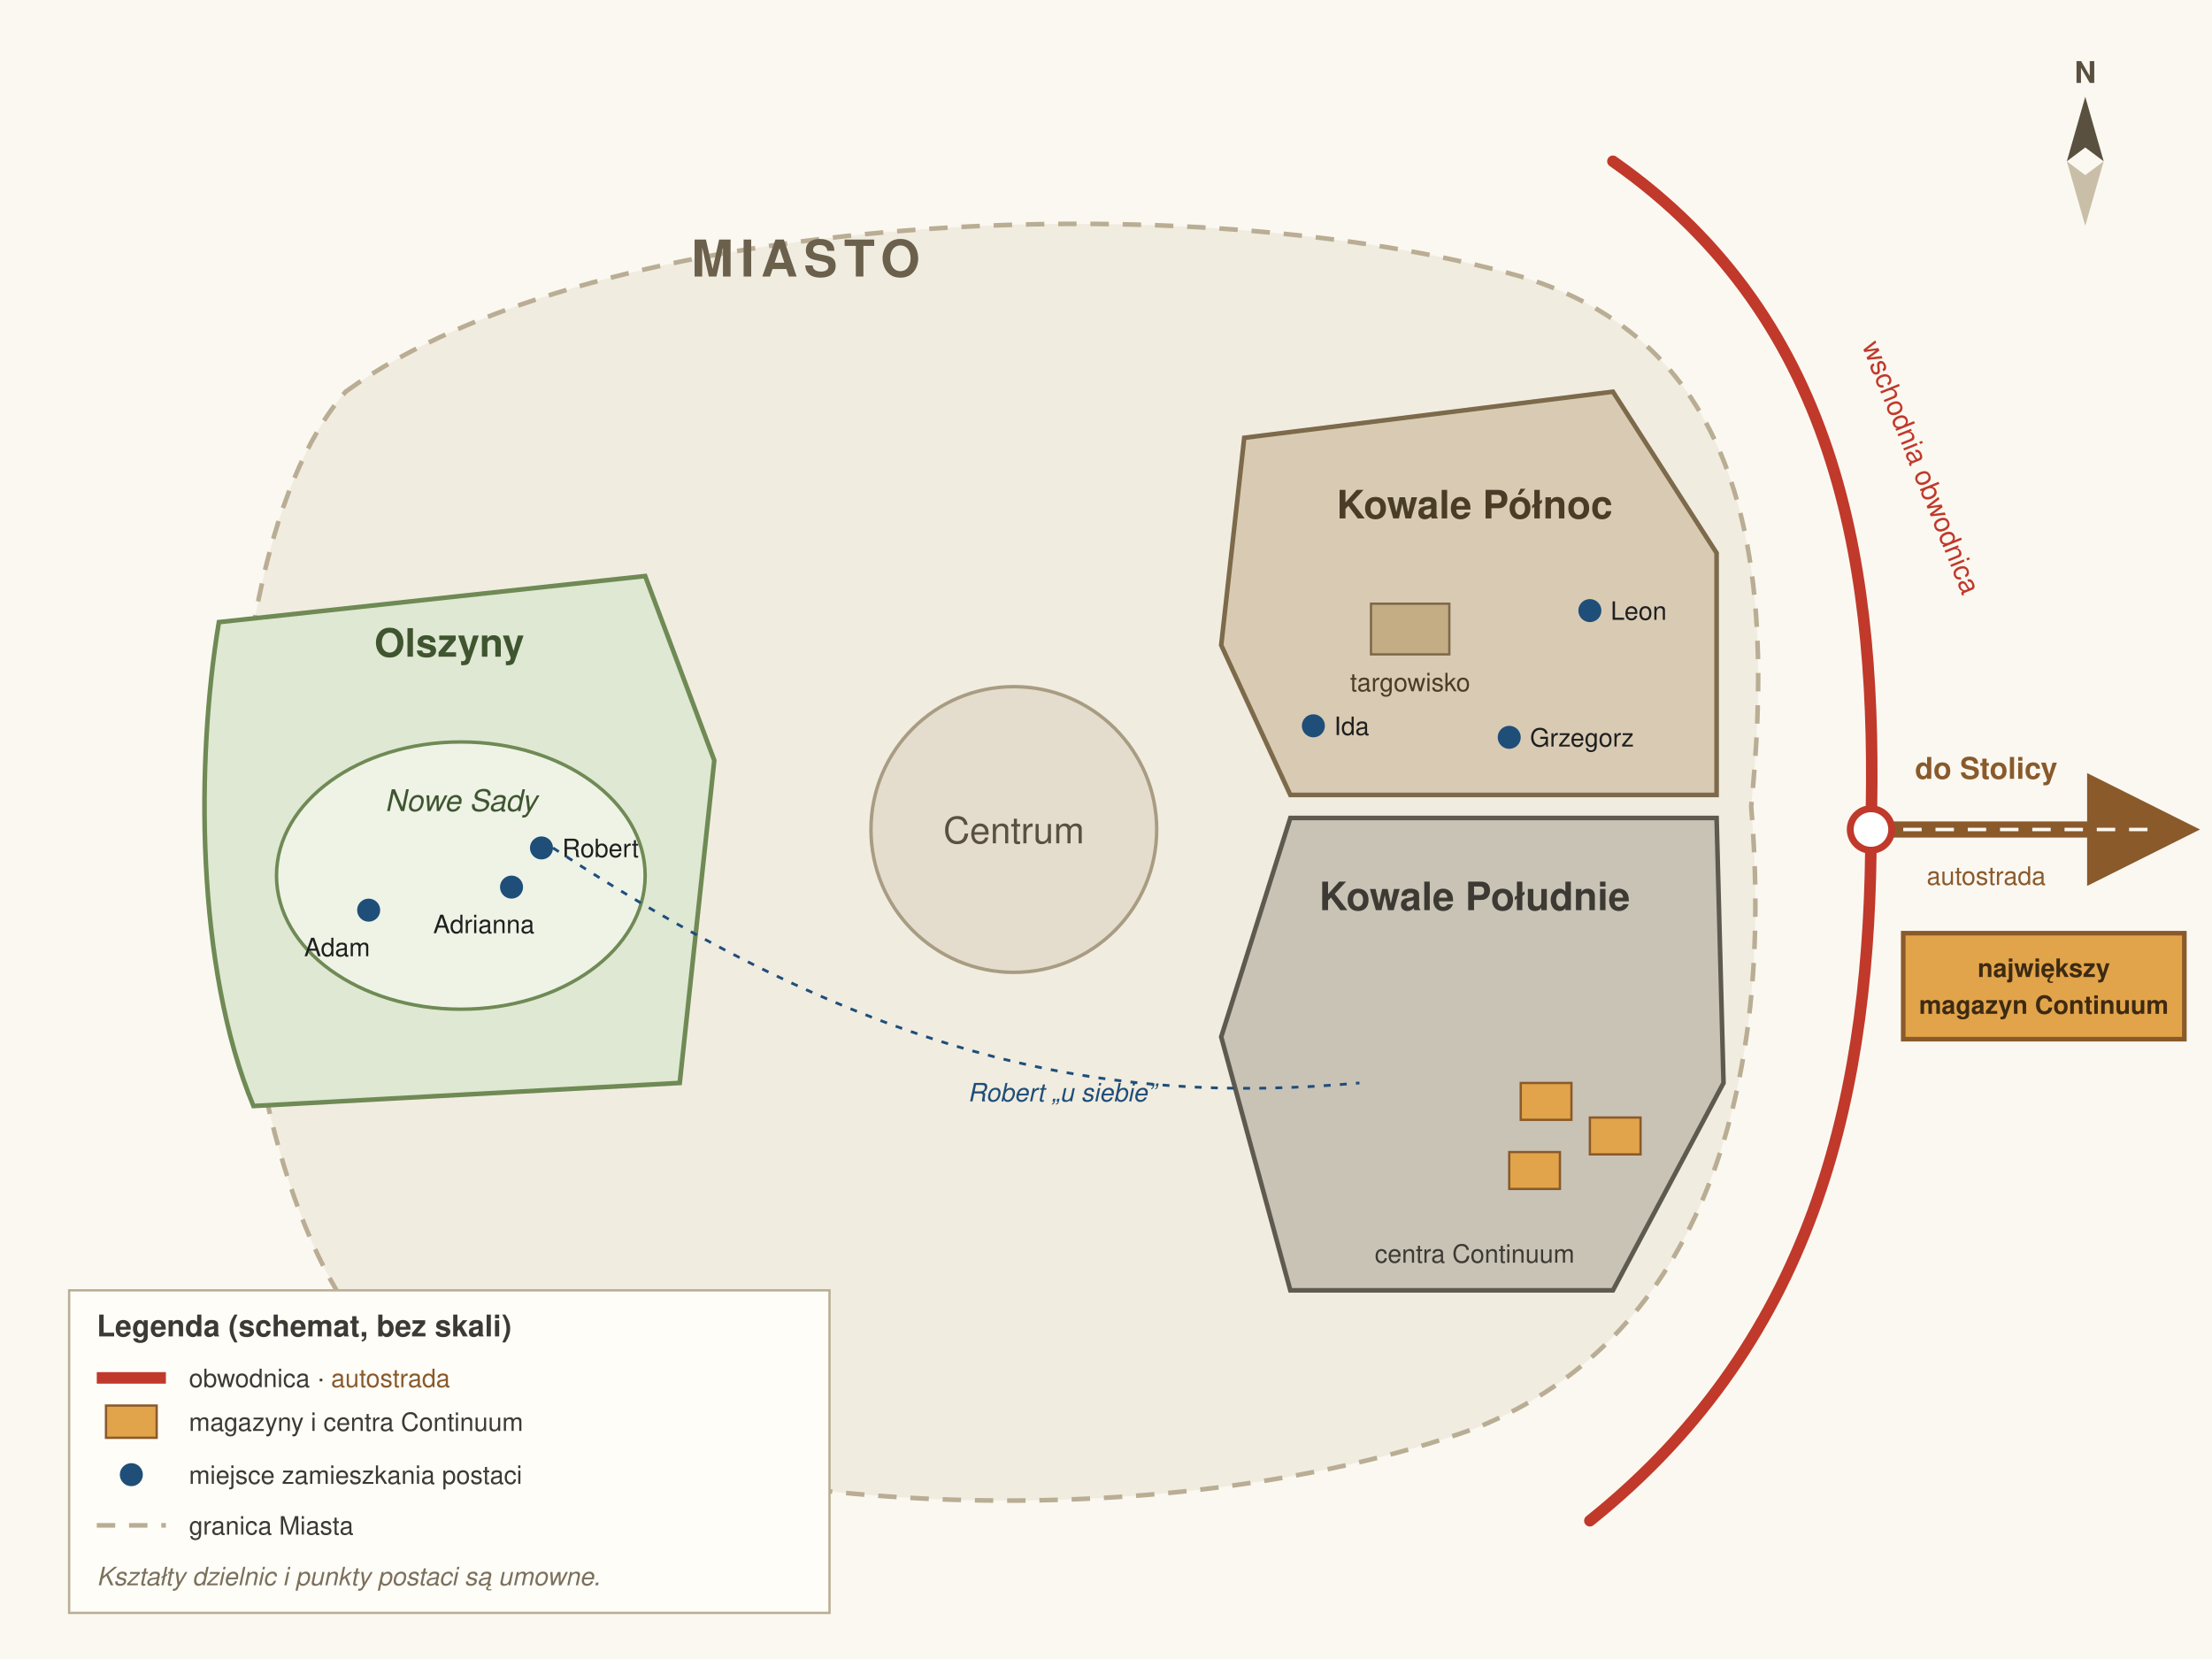
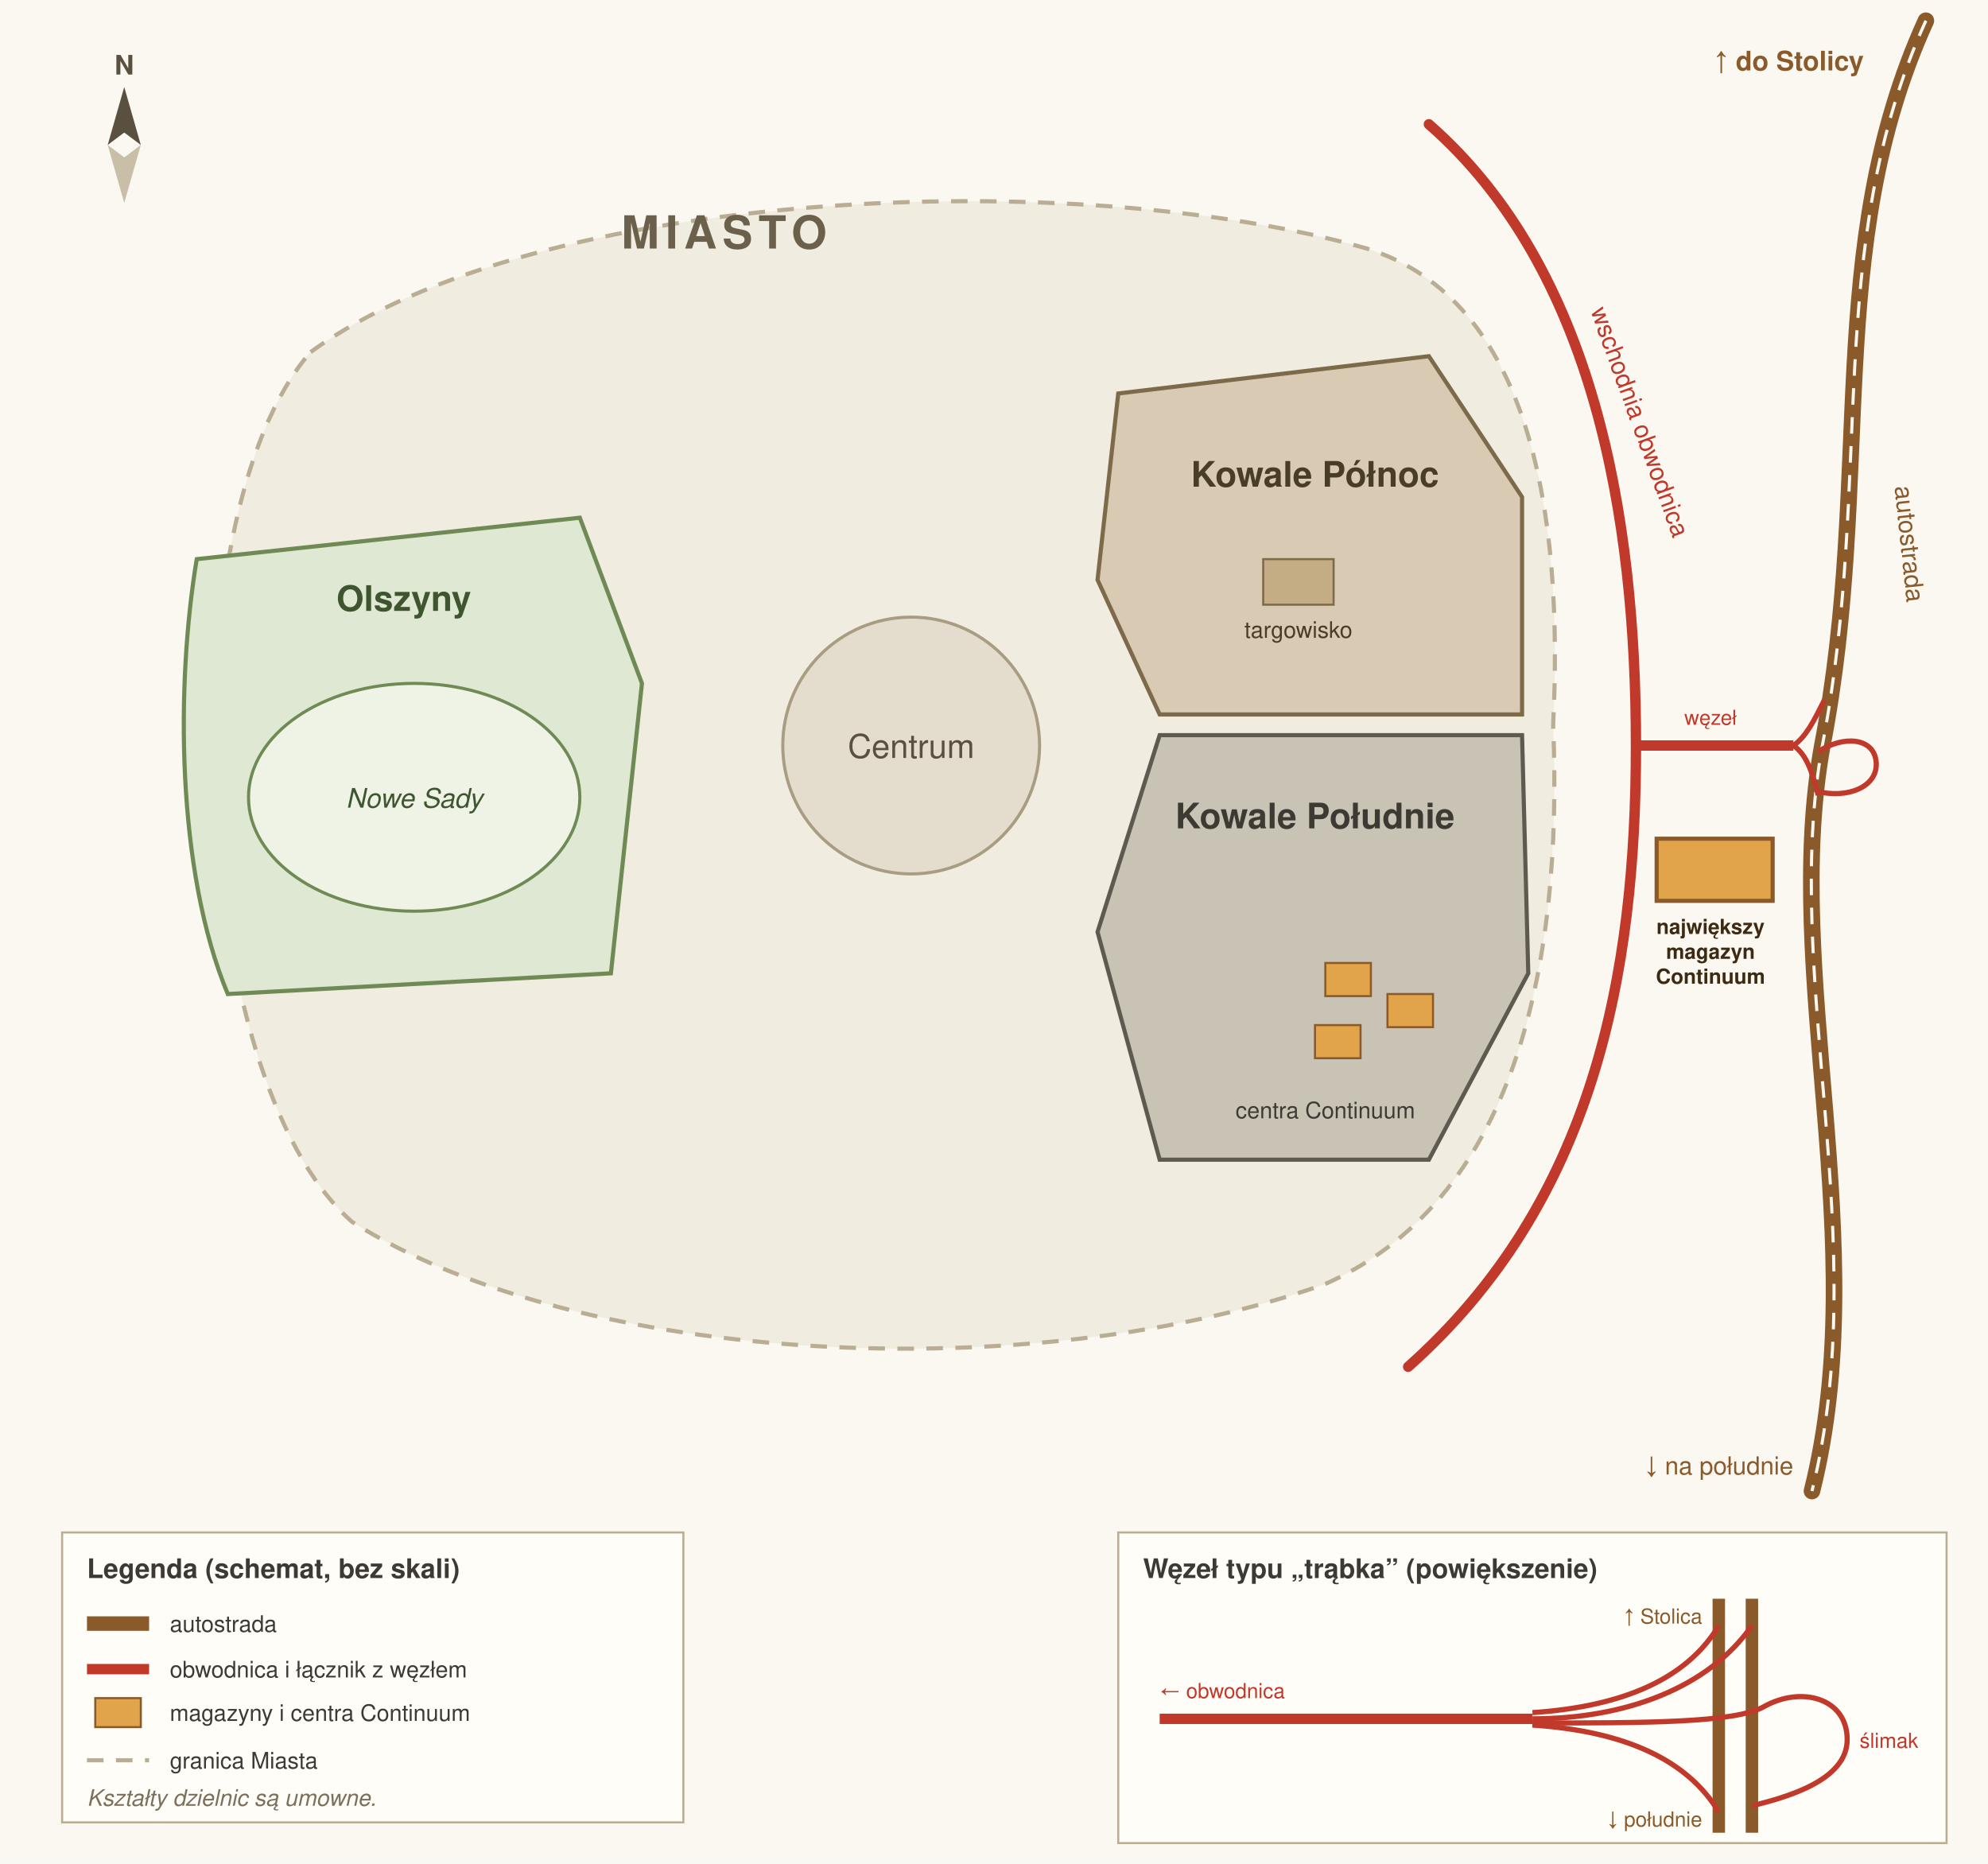
- <svg xmlns="http://www.w3.org/2000/svg" viewBox="0 0 960 720" width="960" height="720" font-family="Helvetica, Arial, sans-serif">
-   <defs>
-     <marker id="strzalka" viewBox="0 0 10 10" refX="8" refY="5" markerWidth="7" markerHeight="7" orient="auto-start-reverse">
-       <path d="M0,0 L10,5 L0,10 z" fill="#8a5a2b" />
-     </marker>
-   </defs>
-   <rect width="960" height="720" fill="#fbf8f1" />
-   <path d="M150,170 C260,90 520,80 660,120 C760,150 770,250 760,350 C770,470 740,580 640,620 C500,670 280,660 170,590 C90,520 80,250 150,170 z" fill="#f1ece0" stroke="#b9ad94" stroke-width="2" stroke-dasharray="8 6" />
+ <svg xmlns="http://www.w3.org/2000/svg" viewBox="0 0 960 900" width="960" height="900" font-family="Helvetica, Arial, sans-serif">
+   <rect width="960" height="900" fill="#fbf8f1" />
+   <path d="M150,170 C260,90 520,80 660,120 C740,145 755,250 750,350 C755,470 730,580 640,620 C500,670 280,660 170,590 C90,520 80,250 150,170 z" fill="#f1ece0" stroke="#b9ad94" stroke-width="2" stroke-dasharray="8 6" />
  <text x="300" y="120" font-size="22" font-weight="bold" fill="#6b604c" letter-spacing="3">MIASTO</text>
  <circle cx="440" cy="360" r="62" fill="#e4ddcd" stroke="#a89c82" stroke-width="1.5" />
  <text x="440" y="366" font-size="16" text-anchor="middle" fill="#5a5040">Centrum</text>
-   <path d="M540,190 L700,170 L745,240 L745,345 L560,345 L530,280 z" fill="#d9cbb3" stroke="#7d6a4b" stroke-width="2" />
-   <text x="640" y="225" font-size="17" font-weight="bold" text-anchor="middle" fill="#4a3d28">Kowale Północ</text>
-   <rect x="595" y="262" width="34" height="22" fill="#c4ad85" stroke="#7d6a4b" />
-   <text x="612" y="300" font-size="11" text-anchor="middle" fill="#4a3d28">targowisko</text>
-   <path d="M560,355 L745,355 L748,470 L700,560 L560,560 L530,450 z" fill="#c9c3b6" stroke="#5f5a4f" stroke-width="2" />
-   <text x="640" y="395" font-size="17" font-weight="bold" text-anchor="middle" fill="#3d3a33">Kowale Południe</text>
-   <rect x="660" y="470" width="22" height="16" fill="#e2a44a" stroke="#8a5a2b" />
-   <rect x="690" y="485" width="22" height="16" fill="#e2a44a" stroke="#8a5a2b" />
-   <rect x="655" y="500" width="22" height="16" fill="#e2a44a" stroke="#8a5a2b" />
-   <text x="640" y="548" font-size="11" text-anchor="middle" fill="#3d3a33">centra Continuum</text>
+   <path d="M540,190 L690,172 L735,240 L735,345 L560,345 L530,280 z" fill="#d9cbb3" stroke="#7d6a4b" stroke-width="2" />
+   <text x="635" y="235" font-size="17" font-weight="bold" text-anchor="middle" fill="#4a3d28">Kowale Północ</text>
+   <rect x="610" y="270" width="34" height="22" fill="#c4ad85" stroke="#7d6a4b" />
+   <text x="627" y="308" font-size="11" text-anchor="middle" fill="#4a3d28">targowisko</text>
+   <path d="M560,355 L735,355 L738,470 L690,560 L560,560 L530,450 z" fill="#c9c3b6" stroke="#5f5a4f" stroke-width="2" />
+   <text x="635" y="400" font-size="17" font-weight="bold" text-anchor="middle" fill="#3d3a33">Kowale Południe</text>
+   <rect x="640" y="465" width="22" height="16" fill="#e2a44a" stroke="#8a5a2b" />
+   <rect x="670" y="480" width="22" height="16" fill="#e2a44a" stroke="#8a5a2b" />
+   <rect x="635" y="495" width="22" height="16" fill="#e2a44a" stroke="#8a5a2b" />
+   <text x="640" y="540" font-size="11" text-anchor="middle" fill="#3d3a33">centra Continuum</text>
  <path d="M95,270 L280,250 L310,330 L295,470 L110,480 C85,420 85,330 95,270 z" fill="#dfe8d2" stroke="#6f8a55" stroke-width="2" />
-   <text x="195" y="285" font-size="17" font-weight="bold" text-anchor="middle" fill="#3f5530">Olszyny</text>
-   <ellipse cx="200" cy="380" rx="80" ry="58" fill="#eef3e6" stroke="#6f8a55" stroke-width="1.5" />
-   <text x="200" y="352" font-size="13" text-anchor="middle" fill="#3f5530" font-style="italic">Nowe Sady</text>
-   <path d="M700,70 C800,140 815,250 812,360 C812,470 790,580 690,660" fill="none" stroke="#c0392b" stroke-width="5" stroke-linecap="round" />
-   <text x="808" y="150" font-size="12" fill="#c0392b" transform="rotate(68 808 150)">wschodnia obwodnica</text>
-   <line x1="812" y1="360" x2="945" y2="360" stroke="#8a5a2b" stroke-width="7" marker-end="url(#strzalka)" />
-   <line x1="812" y1="360" x2="938" y2="360" stroke="#fbf8f1" stroke-width="1.5" stroke-dasharray="8 6" />
-   <text x="862" y="338" font-size="13" text-anchor="middle" fill="#8a5a2b" font-weight="bold">do Stolicy</text>
-   <text x="862" y="384" font-size="11" text-anchor="middle" fill="#8a5a2b">autostrada</text>
-   <circle cx="812" cy="360" r="9" fill="#fff" stroke="#c0392b" stroke-width="3" />
-   <rect x="826" y="405" width="122" height="46" fill="#e2a44a" stroke="#8a5a2b" stroke-width="2" />
-   <text x="887" y="424" font-size="11" text-anchor="middle" fill="#3d2a12" font-weight="bold">największy</text>
-   <text x="887" y="440" font-size="11" text-anchor="middle" fill="#3d2a12" font-weight="bold">magazyn Continuum</text>
-   <g font-size="11" fill="#1f1f1f">
-     <circle cx="570" cy="315" r="5" fill="#1f4e79" />
-     <text x="579" y="319">Ida</text>
-     <circle cx="655" cy="320" r="5" fill="#1f4e79" />
-     <text x="664" y="324">Grzegorz</text>
-     <circle cx="690" cy="265" r="5" fill="#1f4e79" />
-     <text x="699" y="269">Leon</text>
-     <circle cx="160" cy="395" r="5" fill="#1f4e79" />
-     <text x="132" y="415">Adam</text>
-     <circle cx="222" cy="385" r="5" fill="#1f4e79" />
-     <text x="188" y="405">Adrianna</text>
-     <circle cx="235" cy="368" r="5" fill="#1f4e79" />
-     <text x="244" y="372">Robert</text>
-   </g>
-   <path d="M240,368 C380,460 480,480 590,470" fill="none" stroke="#1f4e79" stroke-width="1.2" stroke-dasharray="3 4" />
-   <text x="420" y="478" font-size="11" fill="#1f4e79" font-style="italic">Robert „u siebie”</text>
-   <g transform="translate(905,70)">
+   <text x="195" y="295" font-size="17" font-weight="bold" text-anchor="middle" fill="#3f5530">Olszyny</text>
+   <ellipse cx="200" cy="385" rx="80" ry="55" fill="#eef3e6" stroke="#6f8a55" stroke-width="1.5" />
+   <text x="200" y="390" font-size="13" text-anchor="middle" fill="#3f5530" font-style="italic">Nowe Sady</text>
+   <path d="M930,10 C880,120 905,230 880,360 C860,470 905,600 875,720" fill="none" stroke="#8a5a2b" stroke-width="8" stroke-linecap="round" />
+   <path d="M930,10 C880,120 905,230 880,360 C860,470 905,600 875,720" fill="none" stroke="#fbf8f1" stroke-width="1.5" stroke-dasharray="8 6" />
+   <text x="900" y="34" font-size="13" text-anchor="end" fill="#8a5a2b" font-weight="bold">↑ do Stolicy</text>
+   <text x="866" y="712" font-size="12" text-anchor="end" fill="#8a5a2b">↓ na południe</text>
+   <text x="915" y="235" font-size="12" fill="#8a5a2b" transform="rotate(84 915 235)">autostrada</text>
+   <path d="M690,60 C770,130 790,250 790,360 C790,470 770,580 680,660" fill="none" stroke="#c0392b" stroke-width="5" stroke-linecap="round" />
+   <text x="768" y="150" font-size="12" fill="#c0392b" transform="rotate(70 768 150)">wschodnia obwodnica</text>
+   <path d="M790,360 L866,360" fill="none" stroke="#c0392b" stroke-width="5" />
+   <path d="M866,360 C872,356 876,348 881,338" fill="none" stroke="#c0392b" stroke-width="2.5" />
+   <path d="M866,360 C872,364 875,372 878,384" fill="none" stroke="#c0392b" stroke-width="2.5" />
+   <path d="M877,382 C892,386 907,380 906,368 C905,356 890,355 878,363" fill="none" stroke="#c0392b" stroke-width="2.5" />
+   <text x="826" y="350" font-size="10" text-anchor="middle" fill="#c0392b">węzeł</text>
+   <rect x="800" y="405" width="56" height="30" fill="#e2a44a" stroke="#8a5a2b" stroke-width="2" />
+   <text x="826" y="451" font-size="10" text-anchor="middle" fill="#3d2a12" font-weight="bold">największy</text>
+   <text x="826" y="463" font-size="10" text-anchor="middle" fill="#3d2a12" font-weight="bold">magazyn</text>
+   <text x="826" y="475" font-size="10" text-anchor="middle" fill="#3d2a12" font-weight="bold">Continuum</text>
+   <g transform="translate(60,70)">
    <path d="M0,-28 L8,0 L0,-6 L-8,0 z" fill="#5a5040" />
    <path d="M0,28 L8,0 L0,6 L-8,0 z" fill="#c9bfa8" />
    <text x="0" y="-34" font-size="13" text-anchor="middle" fill="#5a5040" font-weight="bold">N</text>
  </g>
-   <g transform="translate(30,560)" font-size="11" fill="#3d3a33">
-     <rect x="0" y="0" width="330" height="140" fill="#fffdf8" stroke="#b9ad94" />
-     <text x="12" y="20" font-size="13" font-weight="bold">Legenda (schemat, bez skali)</text>
-     <line x1="12" y1="38" x2="42" y2="38" stroke="#c0392b" stroke-width="5" />
-     <text x="52" y="42">obwodnica · <tspan fill="#8a5a2b">autostrada</tspan>
-     </text>
-     <rect x="16" y="50" width="22" height="14" fill="#e2a44a" stroke="#8a5a2b" />
-     <text x="52" y="61">magazyny i centra Continuum</text>
-     <circle cx="27" cy="80" r="5" fill="#1f4e79" />
-     <text x="52" y="84">miejsce zamieszkania postaci</text>
-     <line x1="12" y1="102" x2="42" y2="102" stroke="#b9ad94" stroke-width="2" stroke-dasharray="8 6" />
-     <text x="52" y="106">granica Miasta</text>
-     <text x="12" y="128" fill="#7a705c" font-style="italic">Kształty dzielnic i punkty postaci są umowne.</text>
+   <g transform="translate(30,740)" font-size="11" fill="#3d3a33">
+     <rect x="0" y="0" width="300" height="140" fill="#fffdf8" stroke="#b9ad94" />
+     <text x="12" y="22" font-size="13" font-weight="bold">Legenda (schemat, bez skali)</text>
+     <line x1="12" y1="44" x2="42" y2="44" stroke="#8a5a2b" stroke-width="7" />
+     <text x="52" y="48">autostrada</text>
+     <line x1="12" y1="66" x2="42" y2="66" stroke="#c0392b" stroke-width="5" />
+     <text x="52" y="70">obwodnica i łącznik z węzłem</text>
+     <rect x="16" y="80" width="22" height="14" fill="#e2a44a" stroke="#8a5a2b" />
+     <text x="52" y="91">magazyny i centra Continuum</text>
+     <line x1="12" y1="110" x2="42" y2="110" stroke="#b9ad94" stroke-width="2" stroke-dasharray="8 6" />
+     <text x="52" y="114">granica Miasta</text>
+     <text x="12" y="132" fill="#7a705c" font-style="italic">Kształty dzielnic są umowne.</text>
+   </g>
+   <g transform="translate(540,740)" fill="none">
+     <rect x="0" y="0" width="400" height="150" fill="#fffdf8" stroke="#b9ad94" />
+     <text x="12" y="22" font-size="13" font-weight="bold" fill="#3d3a33">Węzeł typu „trąbka” (powiększenie)</text>
+     <line x1="290" y1="32" x2="290" y2="145" stroke="#8a5a2b" stroke-width="6" />
+     <line x1="306" y1="32" x2="306" y2="145" stroke="#8a5a2b" stroke-width="6" />
+     <text x="282" y="44" font-size="10" fill="#8a5a2b" text-anchor="end">↑ Stolica</text>
+     <text x="282" y="142" font-size="10" fill="#8a5a2b" text-anchor="end">↓ południe</text>
+     <line x1="20" y1="90" x2="200" y2="90" stroke="#c0392b" stroke-width="5" />
+     <text x="20" y="80" font-size="10" fill="#c0392b">← obwodnica</text>
+     <path d="M200,93 C245,96 275,110 290,135" stroke="#c0392b" stroke-width="2.5" />
+     <path d="M290,45 C275,70 245,84 200,87" stroke="#c0392b" stroke-width="2.5" />
+     <path d="M200,90 C245,90 285,75 306,45" stroke="#c0392b" stroke-width="2.5" />
+     <path d="M306,132 C322,128 352,120 352,100 C352,80 330,74 312,84 C298,92 255,92 200,92" stroke="#c0392b" stroke-width="2.5" />
+     <text x="358" y="104" font-size="10" fill="#c0392b">ślimak</text>
  </g>
</svg>
